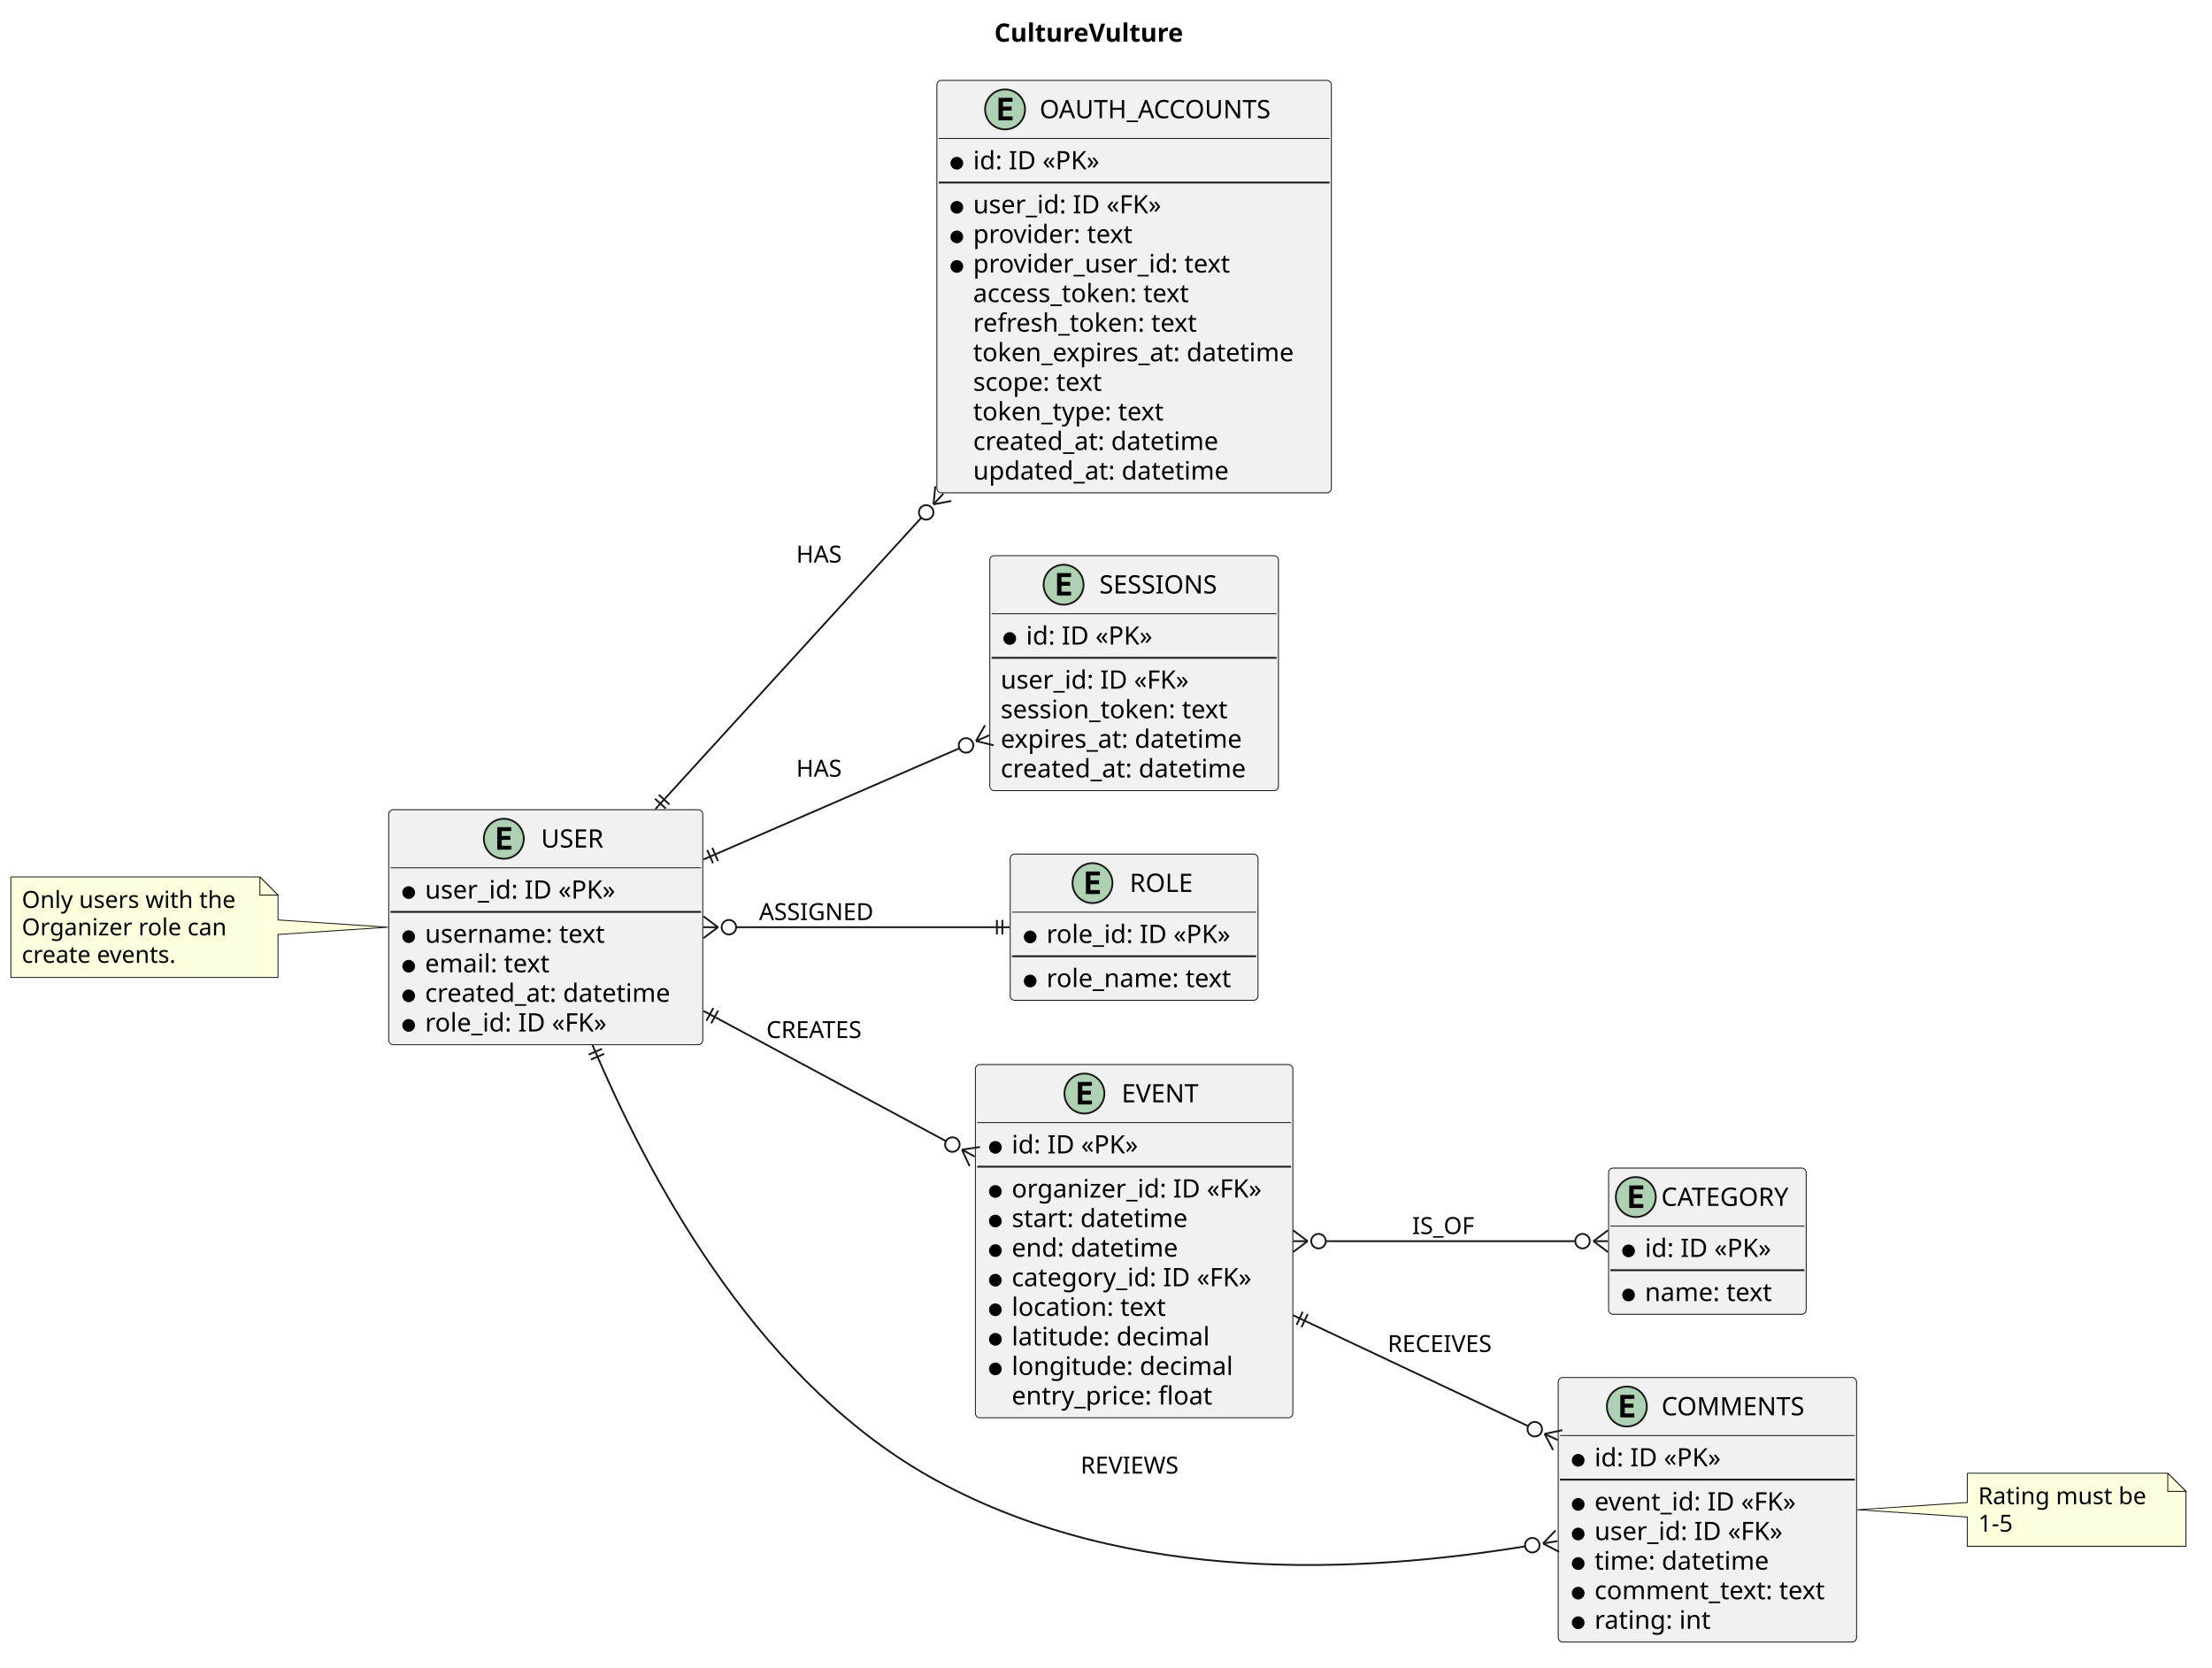
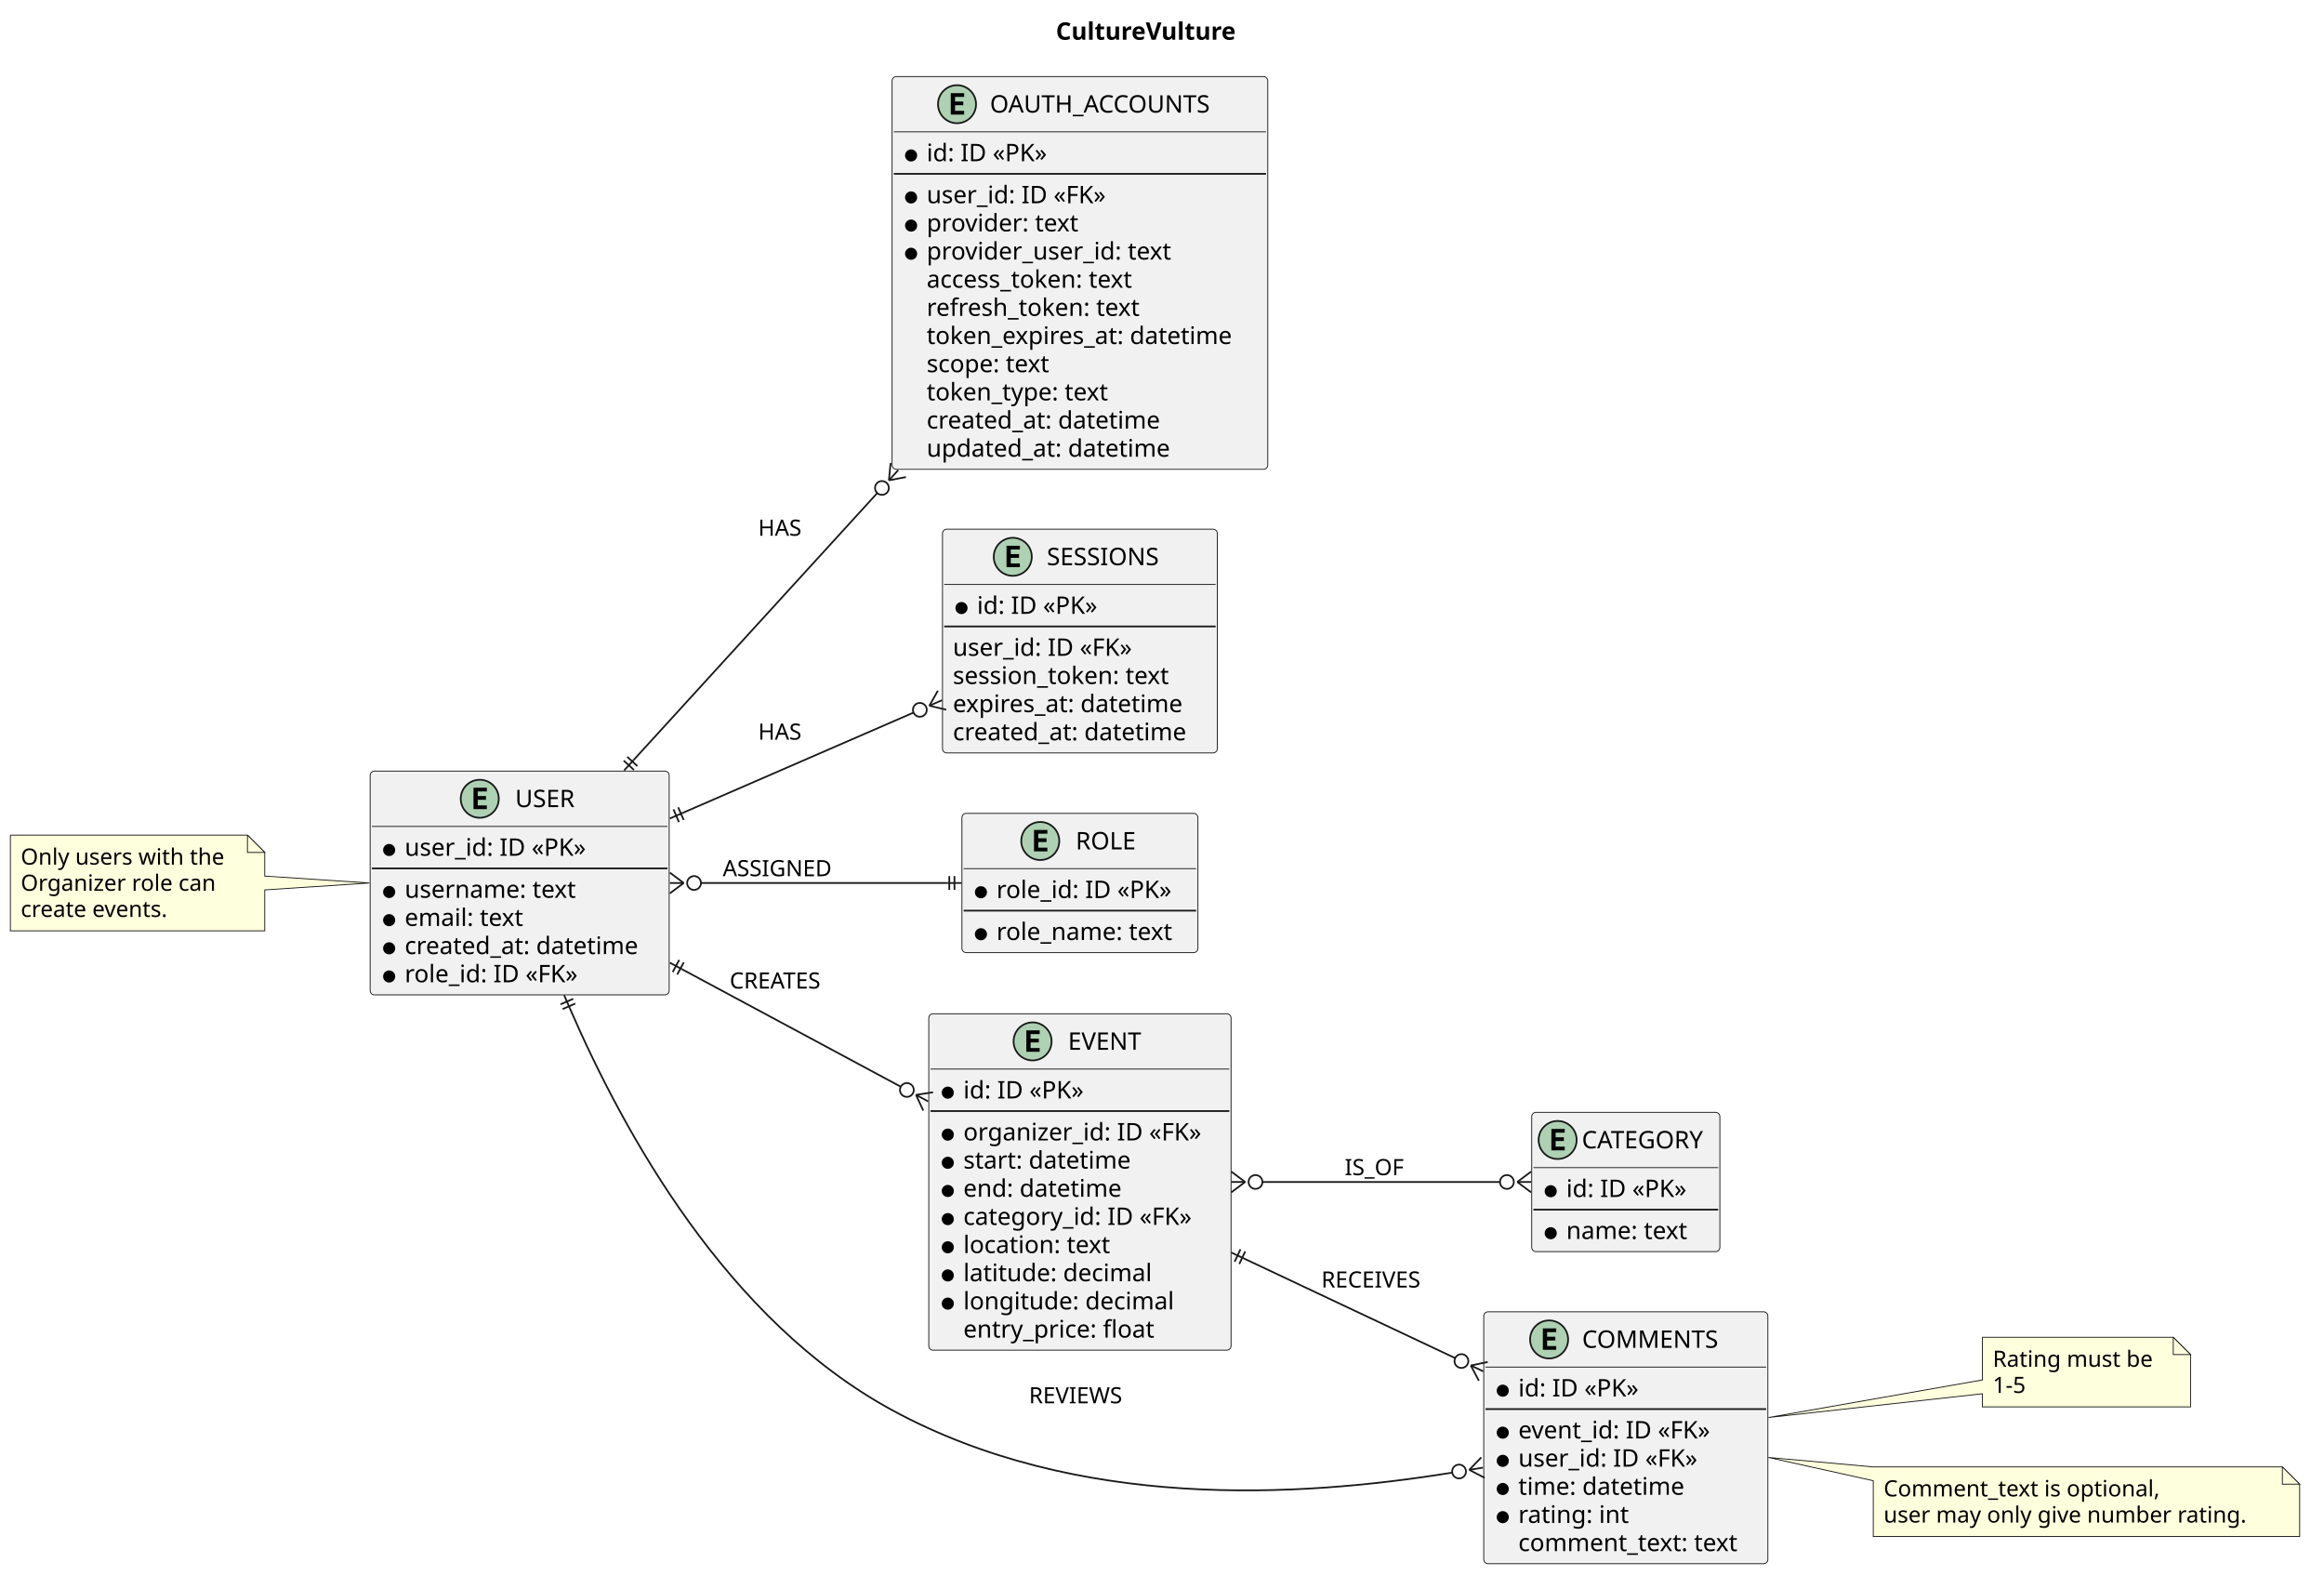
- <svg xmlns="http://www.w3.org/2000/svg" version="1.1" data-diagram-type="CLASS" style="width:1219px;height:919px;background:#FFFFFF;" width="1219px" height="919px" viewBox="0 0 1219 919" zoomAndPan="magnify" preserveAspectRatio="none" contentStyleType="text/css">
+ <svg xmlns="http://www.w3.org/2000/svg" version="1.1" data-diagram-type="CLASS" style="width:1345px;height:919px;background:#FFFFFF;" width="1345px" height="919px" viewBox="0 0 1345 919" zoomAndPan="magnify" preserveAspectRatio="none" contentStyleType="text/css">
  <defs />
  <g font-family="sans-serif" lengthAdjust="spacing">
    <g class="title" data-source-line="5">
-       <text x="547.935" y="22.995" fill="#000" font-size="14" textLength="116.758" font-weight="700">CultureVulture</text>
+       <text x="611.078" y="22.995" fill="#000" font-size="14" textLength="116.758" font-weight="700">CultureVulture</text>
    </g>
    <g class="entity" data-qualified-name="user" id="ent0001" data-source-line="9">
      <rect x="214.22" y="446.187" width="173.068" height="129.484" fill="#F1F1F1" style="stroke:#181818;stroke-width:0.5;" rx="2.5" ry="2.5" />
      <ellipse cx="277.651" cy="462.187" rx="11" ry="11" fill="#ADD1B2" style="stroke:#181818;stroke-width:1;" />
      <path d="M281.76,468.187 L274.041,468.187 L274.041,455.796 L281.76,455.796 L281.76,457.953 L276.494,457.953 L276.494,460.624 L281.26,460.624 L281.26,462.781 L276.494,462.781 L276.494,466.031 L281.76,466.031 L281.76,468.187 Z " fill="#000" />
      <text x="298.151" y="467.034" fill="#000" font-size="14" textLength="37.707">USER</text>
      <line x1="215.22" y1="478.187" x2="386.288" y2="478.187" style="stroke:#181818;stroke-width:0.5;" />
      <g data-visibility-modifier="IE_MANDATORY">
        <ellipse cx="225.22" cy="491.835" rx="3" ry="3" fill="#000" style="stroke:#000;stroke-width:1;" />
      </g>
      <text x="234.22" y="495.182" fill="#000" font-size="14" textLength="113.593">user_id: ID «PK»</text>
      <line x1="215.22" y1="502.484" x2="386.288" y2="502.484" style="stroke:#181818;stroke-width:1;" />
      <g data-visibility-modifier="IE_MANDATORY">
        <ellipse cx="225.22" cy="516.132" rx="3" ry="3" fill="#000" style="stroke:#000;stroke-width:1;" />
      </g>
      <text x="234.22" y="519.479" fill="#000" font-size="14" textLength="107.283">username: text</text>
      <g data-visibility-modifier="IE_MANDATORY">
        <ellipse cx="225.22" cy="532.429" rx="3" ry="3" fill="#000" style="stroke:#000;stroke-width:1;" />
      </g>
      <text x="234.22" y="535.776" fill="#000" font-size="14" textLength="75.653">email: text</text>
      <g data-visibility-modifier="IE_MANDATORY">
        <ellipse cx="225.22" cy="548.726" rx="3" ry="3" fill="#000" style="stroke:#000;stroke-width:1;" />
      </g>
      <text x="234.22" y="552.073" fill="#000" font-size="14" textLength="147.068">created_at: datetime</text>
      <g data-visibility-modifier="IE_MANDATORY">
        <ellipse cx="225.22" cy="565.023" rx="3" ry="3" fill="#000" style="stroke:#000;stroke-width:1;" />
      </g>
      <text x="234.22" y="568.369" fill="#000" font-size="14" textLength="109.491">role_id: ID «FK»</text>
    </g>
    <g class="entity" data-qualified-name="oauth_accounts" id="ent0002" data-source-line="18">
      <rect x="516.29" y="44.297" width="217.42" height="227.266" fill="#F1F1F1" style="stroke:#181818;stroke-width:0.5;" rx="2.5" ry="2.5" />
      <ellipse cx="553.876" cy="60.297" rx="11" ry="11" fill="#ADD1B2" style="stroke:#181818;stroke-width:1;" />
      <path d="M557.986,66.297 L550.267,66.297 L550.267,53.906 L557.986,53.906 L557.986,56.063 L552.72,56.063 L552.72,58.734 L557.486,58.734 L557.486,60.891 L552.72,60.891 L552.72,64.141 L557.986,64.141 L557.986,66.297 Z " fill="#000" />
      <text x="572.895" y="65.144" fill="#000" font-size="14" textLength="135.229">OAUTH_ACCOUNTS</text>
      <line x1="517.29" y1="76.297" x2="732.71" y2="76.297" style="stroke:#181818;stroke-width:0.5;" />
      <g data-visibility-modifier="IE_MANDATORY">
        <ellipse cx="527.29" cy="89.945" rx="3" ry="3" fill="#000" style="stroke:#000;stroke-width:1;" />
      </g>
      <text x="536.29" y="93.292" fill="#000" font-size="14" textLength="76.057">id: ID «PK»</text>
      <line x1="517.29" y1="100.594" x2="732.71" y2="100.594" style="stroke:#181818;stroke-width:1;" />
      <g data-visibility-modifier="IE_MANDATORY">
        <ellipse cx="527.29" cy="114.242" rx="3" ry="3" fill="#000" style="stroke:#000;stroke-width:1;" />
      </g>
      <text x="536.29" y="117.589" fill="#000" font-size="14" textLength="113.203">user_id: ID «FK»</text>
      <g data-visibility-modifier="IE_MANDATORY">
        <ellipse cx="527.29" cy="130.539" rx="3" ry="3" fill="#000" style="stroke:#000;stroke-width:1;" />
      </g>
      <text x="536.29" y="133.886" fill="#000" font-size="14" textLength="95.683">provider: text</text>
      <g data-visibility-modifier="IE_MANDATORY">
        <ellipse cx="527.29" cy="146.836" rx="3" ry="3" fill="#000" style="stroke:#000;stroke-width:1;" />
      </g>
      <text x="536.29" y="150.183" fill="#000" font-size="14" textLength="152.995">provider_user_id: text</text>
      <text x="536.29" y="166.479" fill="#000" font-size="14" textLength="130.867">access_token: text</text>
      <text x="536.29" y="182.776" fill="#000" font-size="14" textLength="133.526">refresh_token: text</text>
      <text x="536.29" y="199.073" fill="#000" font-size="14" textLength="191.42">token_expires_at: datetime</text>
      <text x="536.29" y="215.37" fill="#000" font-size="14" textLength="78.101">scope: text</text>
      <text x="536.29" y="231.667" fill="#000" font-size="14" textLength="114.967">token_type: text</text>
      <text x="536.29" y="247.964" fill="#000" font-size="14" textLength="147.068">created_at: datetime</text>
      <text x="536.29" y="264.261" fill="#000" font-size="14" textLength="151.648">updated_at: datetime</text>
    </g>
    <g class="entity" data-qualified-name="sessions" id="ent0003" data-source-line="33">
      <rect x="545.46" y="306.187" width="159.068" height="129.484" fill="#F1F1F1" style="stroke:#181818;stroke-width:0.5;" rx="2.5" ry="2.5" />
      <ellipse cx="586.135" cy="322.187" rx="11" ry="11" fill="#ADD1B2" style="stroke:#181818;stroke-width:1;" />
      <path d="M590.244,328.187 L582.525,328.187 L582.525,315.796 L590.244,315.796 L590.244,317.953 L584.978,317.953 L584.978,320.624 L589.744,320.624 L589.744,322.781 L584.978,322.781 L584.978,326.031 L590.244,326.031 L590.244,328.187 Z " fill="#000" />
      <text x="605.84" y="327.034" fill="#000" font-size="14" textLength="70.014">SESSIONS</text>
      <line x1="546.46" y1="338.187" x2="703.528" y2="338.187" style="stroke:#181818;stroke-width:0.5;" />
      <g data-visibility-modifier="IE_MANDATORY">
        <ellipse cx="556.46" cy="351.835" rx="3" ry="3" fill="#000" style="stroke:#000;stroke-width:1;" />
      </g>
      <text x="565.46" y="355.182" fill="#000" font-size="14" textLength="76.057">id: ID «PK»</text>
      <line x1="546.46" y1="362.484" x2="703.528" y2="362.484" style="stroke:#181818;stroke-width:1;" />
      <text x="551.46" y="379.479" fill="#000" font-size="14" textLength="113.203">user_id: ID «FK»</text>
      <text x="551.46" y="395.776" fill="#000" font-size="14" textLength="135.516">session_token: text</text>
      <text x="551.46" y="412.073" fill="#000" font-size="14" textLength="144.771">expires_at: datetime</text>
      <text x="551.46" y="428.369" fill="#000" font-size="14" textLength="147.068">created_at: datetime</text>
    </g>
    <g class="entity" data-qualified-name="role" id="ent0004" data-source-line="42">
      <rect x="556.71" y="470.627" width="136.571" height="80.594" fill="#F1F1F1" style="stroke:#181818;stroke-width:0.5;" rx="2.5" ry="2.5" />
      <ellipse cx="602.049" cy="486.627" rx="11" ry="11" fill="#ADD1B2" style="stroke:#181818;stroke-width:1;" />
      <path d="M606.159,492.627 L598.44,492.627 L598.44,480.236 L606.159,480.236 L606.159,482.393 L600.893,482.393 L600.893,485.064 L605.659,485.064 L605.659,487.221 L600.893,487.221 L600.893,490.471 L606.159,490.471 L606.159,492.627 Z " fill="#000" />
      <text x="622.549" y="491.474" fill="#000" font-size="14" textLength="37.393">ROLE</text>
      <line x1="557.71" y1="502.627" x2="692.281" y2="502.627" style="stroke:#181818;stroke-width:0.5;" />
      <g data-visibility-modifier="IE_MANDATORY">
        <ellipse cx="567.71" cy="516.275" rx="3" ry="3" fill="#000" style="stroke:#000;stroke-width:1;" />
      </g>
      <text x="576.71" y="519.622" fill="#000" font-size="14" textLength="109.881">role_id: ID «PK»</text>
      <line x1="557.71" y1="526.924" x2="692.281" y2="526.924" style="stroke:#181818;stroke-width:1;" />
      <g data-visibility-modifier="IE_MANDATORY">
        <ellipse cx="567.71" cy="540.572" rx="3" ry="3" fill="#000" style="stroke:#000;stroke-width:1;" />
      </g>
      <text x="576.71" y="543.919" fill="#000" font-size="14" textLength="110.571">role_name: text</text>
    </g>
    <g class="entity" data-qualified-name="event" id="ent0005" data-source-line="48">
      <rect x="537.53" y="586.587" width="174.935" height="194.672" fill="#F1F1F1" style="stroke:#181818;stroke-width:0.5;" rx="2.5" ry="2.5" />
      <ellipse cx="597.601" cy="602.587" rx="11" ry="11" fill="#ADD1B2" style="stroke:#181818;stroke-width:1;" />
      <path d="M601.71,608.587 L593.991,608.587 L593.991,596.196 L601.71,596.196 L601.71,598.353 L596.445,598.353 L596.445,601.024 L601.21,601.024 L601.21,603.181 L596.445,603.181 L596.445,606.431 L601.71,606.431 L601.71,608.587 Z " fill="#000" />
      <text x="618.101" y="607.434" fill="#000" font-size="14" textLength="46.293">EVENT</text>
      <line x1="538.53" y1="618.587" x2="711.465" y2="618.587" style="stroke:#181818;stroke-width:0.5;" />
      <g data-visibility-modifier="IE_MANDATORY">
        <ellipse cx="548.53" cy="632.235" rx="3" ry="3" fill="#000" style="stroke:#000;stroke-width:1;" />
      </g>
      <text x="557.53" y="635.582" fill="#000" font-size="14" textLength="76.057">id: ID «PK»</text>
      <line x1="538.53" y1="642.884" x2="711.465" y2="642.884" style="stroke:#181818;stroke-width:1;" />
      <g data-visibility-modifier="IE_MANDATORY">
        <ellipse cx="548.53" cy="656.532" rx="3" ry="3" fill="#000" style="stroke:#000;stroke-width:1;" />
      </g>
      <text x="557.53" y="659.879" fill="#000" font-size="14" textLength="148.935">organizer_id: ID «FK»</text>
      <g data-visibility-modifier="IE_MANDATORY">
        <ellipse cx="548.53" cy="672.829" rx="3" ry="3" fill="#000" style="stroke:#000;stroke-width:1;" />
      </g>
      <text x="557.53" y="676.176" fill="#000" font-size="14" textLength="104.973">start: datetime</text>
      <g data-visibility-modifier="IE_MANDATORY">
        <ellipse cx="548.53" cy="689.126" rx="3" ry="3" fill="#000" style="stroke:#000;stroke-width:1;" />
      </g>
      <text x="557.53" y="692.473" fill="#000" font-size="14" textLength="98.738">end: datetime</text>
      <g data-visibility-modifier="IE_MANDATORY">
        <ellipse cx="548.53" cy="705.423" rx="3" ry="3" fill="#000" style="stroke:#000;stroke-width:1;" />
      </g>
      <text x="557.53" y="708.769" fill="#000" font-size="14" textLength="144.539">category_id: ID «FK»</text>
      <g data-visibility-modifier="IE_MANDATORY">
        <ellipse cx="548.53" cy="721.72" rx="3" ry="3" fill="#000" style="stroke:#000;stroke-width:1;" />
      </g>
      <text x="557.53" y="725.066" fill="#000" font-size="14" textLength="92.593">location: text</text>
      <g data-visibility-modifier="IE_MANDATORY">
        <ellipse cx="548.53" cy="738.017" rx="3" ry="3" fill="#000" style="stroke:#000;stroke-width:1;" />
      </g>
      <text x="557.53" y="741.363" fill="#000" font-size="14" textLength="118.07">latitude: decimal</text>
      <g data-visibility-modifier="IE_MANDATORY">
        <ellipse cx="548.53" cy="754.313" rx="3" ry="3" fill="#000" style="stroke:#000;stroke-width:1;" />
      </g>
      <text x="557.53" y="757.66" fill="#000" font-size="14" textLength="130.327">longitude: decimal</text>
      <text x="557.53" y="773.957" fill="#000" font-size="14" textLength="119.479">entry_price: float</text>
    </g>
    <g class="entity" data-qualified-name="comments" id="ent0006" data-source-line="61">
      <rect x="858.71" y="759.037" width="164.435" height="145.781" fill="#F1F1F1" style="stroke:#181818;stroke-width:0.5;" rx="2.5" ry="2.5" />
      <ellipse cx="896.536" cy="775.037" rx="11" ry="11" fill="#ADD1B2" style="stroke:#181818;stroke-width:1;" />
      <path d="M900.645,781.037 L892.927,781.037 L892.927,768.646 L900.645,768.646 L900.645,770.803 L895.38,770.803 L895.38,773.474 L900.145,773.474 L900.145,775.631 L895.38,775.631 L895.38,778.881 L900.645,778.881 L900.645,781.037 Z " fill="#000" />
      <text x="915.609" y="779.884" fill="#000" font-size="14" textLength="81.71">COMMENTS</text>
      <line x1="859.71" y1="791.037" x2="1022.145" y2="791.037" style="stroke:#181818;stroke-width:0.5;" />
      <g data-visibility-modifier="IE_MANDATORY">
        <ellipse cx="869.71" cy="804.685" rx="3" ry="3" fill="#000" style="stroke:#000;stroke-width:1;" />
      </g>
      <text x="878.71" y="808.032" fill="#000" font-size="14" textLength="76.057">id: ID «PK»</text>
      <line x1="859.71" y1="815.334" x2="1022.145" y2="815.334" style="stroke:#181818;stroke-width:1;" />
      <g data-visibility-modifier="IE_MANDATORY">
        <ellipse cx="869.71" cy="828.982" rx="3" ry="3" fill="#000" style="stroke:#000;stroke-width:1;" />
      </g>
      <text x="878.71" y="832.329" fill="#000" font-size="14" textLength="122.541">event_id: ID «FK»</text>
      <g data-visibility-modifier="IE_MANDATORY">
        <ellipse cx="869.71" cy="845.279" rx="3" ry="3" fill="#000" style="stroke:#000;stroke-width:1;" />
      </g>
      <text x="878.71" y="848.626" fill="#000" font-size="14" textLength="113.203">user_id: ID «FK»</text>
      <g data-visibility-modifier="IE_MANDATORY">
        <ellipse cx="869.71" cy="861.576" rx="3" ry="3" fill="#000" style="stroke:#000;stroke-width:1;" />
      </g>
      <text x="878.71" y="864.923" fill="#000" font-size="14" textLength="103.995">time: datetime</text>
      <g data-visibility-modifier="IE_MANDATORY">
        <ellipse cx="869.71" cy="877.873" rx="3" ry="3" fill="#000" style="stroke:#000;stroke-width:1;" />
      </g>
-       <text x="878.71" y="881.219" fill="#000" font-size="14" textLength="138.435">comment_text: text</text>
-       <g data-visibility-modifier="IE_MANDATORY">
-         <ellipse cx="869.71" cy="894.17" rx="3" ry="3" fill="#000" style="stroke:#000;stroke-width:1;" />
-       </g>
-       <text x="878.71" y="897.516" fill="#000" font-size="14" textLength="68.893">rating: int</text>
+       <text x="878.71" y="881.219" fill="#000" font-size="14" textLength="68.893">rating: int</text>
+       <text x="878.71" y="897.516" fill="#000" font-size="14" textLength="138.435">comment_text: text</text>
    </g>
    <g class="entity" data-qualified-name="category" id="ent0007" data-source-line="71">
      <rect x="886.47" y="643.627" width="108.897" height="80.594" fill="#F1F1F1" style="stroke:#181818;stroke-width:0.5;" rx="2.5" ry="2.5" />
      <ellipse cx="901.47" cy="659.627" rx="11" ry="11" fill="#ADD1B2" style="stroke:#181818;stroke-width:1;" />
      <path d="M905.579,665.627 L897.861,665.627 L897.861,653.236 L905.579,653.236 L905.579,655.392 L900.314,655.392 L900.314,658.064 L905.079,658.064 L905.079,660.221 L900.314,660.221 L900.314,663.471 L905.579,663.471 L905.579,665.627 Z " fill="#000" />
      <text x="915.47" y="664.474" fill="#000" font-size="14" textLength="76.897">CATEGORY</text>
      <line x1="887.47" y1="675.627" x2="994.367" y2="675.627" style="stroke:#181818;stroke-width:0.5;" />
      <g data-visibility-modifier="IE_MANDATORY">
        <ellipse cx="897.47" cy="689.275" rx="3" ry="3" fill="#000" style="stroke:#000;stroke-width:1;" />
      </g>
      <text x="906.47" y="692.622" fill="#000" font-size="14" textLength="76.057">id: ID «PK»</text>
      <line x1="887.47" y1="699.924" x2="994.367" y2="699.924" style="stroke:#181818;stroke-width:1;" />
      <g data-visibility-modifier="IE_MANDATORY">
        <ellipse cx="897.47" cy="713.572" rx="3" ry="3" fill="#000" style="stroke:#000;stroke-width:1;" />
      </g>
      <text x="906.47" y="716.919" fill="#000" font-size="14" textLength="76.747">name: text</text>
    </g>
    <g class="entity" data-qualified-name="GMN15" id="ent0016" data-source-line="87">
      <path d="M6,483.227 L6,538.625 A0,0 0 0 0 6,538.625 L153.217,538.625 A0,0 0 0 0 153.217,538.625 L153.217,514.927 L213.81,510.927 L153.217,506.927 L153.217,493.227 L143.217,483.227 L6,483.227 A0,0 0 0 0 6,483.227" style="stroke:#181818;stroke-width:0.5;" fill="#FEFFDD" />
      <path d="M143.217,483.227 L143.217,493.227 L153.217,493.227 L143.217,483.227" style="stroke:#181818;stroke-width:0.5;" fill="#FEFFDD" />
      <text x="12" y="500.294" fill="#000" font-size="13" textLength="126.217">Only users with the</text>
      <text x="12" y="515.427" fill="#000" font-size="13" textLength="120.339">Organizer role can</text>
      <text x="12" y="530.559" fill="#000" font-size="13" textLength="93.615">create events.</text>
    </g>
    <g class="entity" data-qualified-name="GMN18" id="ent0019" data-source-line="93">
-       <path d="M1084.14,811.797 L1084.14,827.927 L1023.57,831.927 L1084.14,835.927 L1084.14,852.063 A0,0 0 0 0 1084.14,852.063 L1204.627,852.063 A0,0 0 0 0 1204.627,852.063 L1204.627,821.797 L1194.627,811.797 L1084.14,811.797 A0,0 0 0 0 1084.14,811.797" style="stroke:#181818;stroke-width:0.5;" fill="#FEFFDD" />
-       <path d="M1194.627,811.797 L1194.627,821.797 L1204.627,821.797 L1194.627,811.797" style="stroke:#181818;stroke-width:0.5;" fill="#FEFFDD" />
-       <text x="1090.14" y="828.864" fill="#000" font-size="13" textLength="99.487">Rating must be</text>
-       <text x="1090.14" y="843.997" fill="#000" font-size="13" textLength="21.233">1-5</text>
+       <path d="M1147.28,773.797 L1147.28,798.467 L1023.47,820.217 L1147.28,806.467 L1147.28,814.063 A0,0 0 0 0 1147.28,814.063 L1267.767,814.063 A0,0 0 0 0 1267.767,814.063 L1267.767,783.797 L1257.767,773.797 L1147.28,773.797 A0,0 0 0 0 1147.28,773.797" style="stroke:#181818;stroke-width:0.5;" fill="#FEFFDD" />
+       <path d="M1257.767,773.797 L1257.767,783.797 L1267.767,783.797 L1257.767,773.797" style="stroke:#181818;stroke-width:0.5;" fill="#FEFFDD" />
+       <text x="1153.28" y="790.864" fill="#000" font-size="13" textLength="99.487">Rating must be</text>
+       <text x="1153.28" y="805.997" fill="#000" font-size="13" textLength="21.233">1-5</text>
+     </g>
+     <g class="entity" data-qualified-name="GMN21" id="ent0022" data-source-line="98">
+       <path d="M1084.14,848.797 L1084.14,848.797 L1023.47,843.327 L1084.14,856.797 L1084.14,889.063 A0,0 0 0 0 1084.14,889.063 L1330.913,889.063 A0,0 0 0 0 1330.913,889.063 L1330.913,858.797 L1320.913,848.797 L1084.14,848.797 A0,0 0 0 0 1084.14,848.797" style="stroke:#181818;stroke-width:0.5;" fill="#FEFFDD" />
+       <path d="M1320.913,848.797 L1320.913,858.797 L1330.913,858.797 L1320.913,848.797" style="stroke:#181818;stroke-width:0.5;" fill="#FEFFDD" />
+       <text x="1090.14" y="865.864" fill="#000" font-size="13" textLength="171.545">Comment_text is optional,</text>
+       <text x="1090.14" y="880.997" fill="#000" font-size="13" textLength="225.773">user may only give number rating.</text>
    </g>
    <g class="link" data-entity-1="ent0001" data-entity-2="ent0002" id="lnk8" data-source-line="77" data-link-type="crowfoot">
      <path d="M366.623,439.858 C410.993,391.248 455.224,342.801 507.714,285.301" style="stroke:#181818;stroke-width:1;" fill="none" id="user-oauth_accounts" codeLine="77" />
      <line x1="366.881" y1="445.509" x2="360.972" y2="440.116" style="stroke:#181818;stroke-width:1;" />
      <line x1="368.903" y1="443.293" x2="362.995" y2="437.9" style="stroke:#181818;stroke-width:1;" />
      <line x1="366.623" y1="439.858" x2="361.23" y2="445.767" style="stroke:#181818;stroke-width:1;" />
      <line x1="514.456" y1="277.915" x2="515.419" y2="267.962" style="stroke:#181818;stroke-width:1;" />
      <line x1="514.456" y1="277.915" x2="524.281" y2="276.052" style="stroke:#181818;stroke-width:1;" />
      <line x1="514.456" y1="277.915" x2="519.85" y2="272.007" style="stroke:#181818;stroke-width:1;" />
      <ellipse cx="510.411" cy="282.347" rx="4" ry="4" fill="none" style="stroke:#181818;stroke-width:1;" />
      <text x="438.79" y="309.994" fill="#000" font-size="13" textLength="26.92">HAS</text>
    </g>
    <g class="link" data-entity-1="ent0001" data-entity-2="ent0003" id="lnk9" data-source-line="78" data-link-type="crowfoot">
      <path d="M395.017,470.409 C443.967,449.139 480.992,433.061 528.692,412.331" style="stroke:#181818;stroke-width:1;" fill="none" id="user-sessions" codeLine="78" />
      <line x1="392.943" y1="475.671" x2="389.755" y2="468.334" style="stroke:#181818;stroke-width:1;" />
      <line x1="395.694" y1="474.476" x2="392.506" y2="467.139" style="stroke:#181818;stroke-width:1;" />
      <line x1="395.017" y1="470.409" x2="387.68" y2="473.597" style="stroke:#181818;stroke-width:1;" />
      <line x1="537.863" y1="408.346" x2="542.809" y2="399.654" style="stroke:#181818;stroke-width:1;" />
      <line x1="537.863" y1="408.346" x2="547.591" y2="410.66" style="stroke:#181818;stroke-width:1;" />
      <line x1="537.863" y1="408.346" x2="545.2" y2="405.157" style="stroke:#181818;stroke-width:1;" />
      <ellipse cx="532.36" cy="410.737" rx="4" ry="4" fill="none" style="stroke:#181818;stroke-width:1;" />
      <text x="438.79" y="427.994" fill="#000" font-size="13" textLength="26.92">HAS</text>
    </g>
    <g class="link" data-entity-1="ent0001" data-entity-2="ent0004" id="lnk10" data-source-line="79" data-link-type="crowfoot">
      <path d="M405.68,510.927 C458.54,510.927 499.31,510.927 548.39,510.927" style="stroke:#181818;stroke-width:1;" fill="none" id="user-role" codeLine="79" />
      <line x1="395.68" y1="510.927" x2="387.68" y2="516.927" style="stroke:#181818;stroke-width:1;" />
      <line x1="395.68" y1="510.927" x2="387.68" y2="504.927" style="stroke:#181818;stroke-width:1;" />
      <line x1="395.68" y1="510.927" x2="387.68" y2="510.927" style="stroke:#181818;stroke-width:1;" />
      <ellipse cx="401.68" cy="510.927" rx="4" ry="4" fill="none" style="stroke:#181818;stroke-width:1;" />
      <line x1="552.39" y1="506.927" x2="552.39" y2="514.927" style="stroke:#181818;stroke-width:1;" />
      <line x1="549.39" y1="506.927" x2="549.39" y2="514.927" style="stroke:#181818;stroke-width:1;" />
      <line x1="548.39" y1="510.927" x2="556.39" y2="510.927" style="stroke:#181818;stroke-width:1;" />
      <text x="418.29" y="506.994" fill="#000" font-size="13" textLength="67.253">ASSIGNED</text>
    </g>
    <g class="link" data-entity-1="ent0001" data-entity-2="ent0005" id="lnk11" data-source-line="80" data-link-type="crowfoot">
      <path d="M394.728,560.842 C440.968,585.672 474.95,603.914 521.32,628.804" style="stroke:#181818;stroke-width:1;" fill="none" id="user-event" codeLine="80" />
      <line x1="389.312" y1="562.473" x2="393.096" y2="555.425" style="stroke:#181818;stroke-width:1;" />
      <line x1="391.955" y1="563.893" x2="395.739" y2="556.844" style="stroke:#181818;stroke-width:1;" />
      <line x1="394.728" y1="560.842" x2="387.68" y2="557.057" style="stroke:#181818;stroke-width:1;" />
      <line x1="530.131" y1="633.533" x2="540.018" y2="632.03" style="stroke:#181818;stroke-width:1;" />
      <line x1="530.131" y1="633.533" x2="534.342" y2="642.603" style="stroke:#181818;stroke-width:1;" />
      <line x1="530.131" y1="633.533" x2="537.18" y2="637.317" style="stroke:#181818;stroke-width:1;" />
      <ellipse cx="524.845" cy="630.696" rx="4" ry="4" fill="none" style="stroke:#181818;stroke-width:1;" />
      <text x="422.29" y="571.994" fill="#000" font-size="13" textLength="59.624">CREATES</text>
    </g>
    <g class="link" data-entity-1="ent0001" data-entity-2="ent0006" id="lnk12" data-source-line="81" data-link-type="crowfoot">
      <path d="M329.685,583.195 C361.375,656.205 420.72,763.997 516.29,815.927 C623.15,873.997 750.802,866.65 840.472,852.1" style="stroke:#181818;stroke-width:1;" fill="none" id="user-comments" codeLine="81" />
      <line x1="324.423" y1="581.119" x2="331.762" y2="577.933" style="stroke:#181818;stroke-width:1;" />
      <line x1="325.618" y1="583.871" x2="332.956" y2="580.685" style="stroke:#181818;stroke-width:1;" />
      <line x1="329.685" y1="583.195" x2="326.5" y2="575.857" style="stroke:#181818;stroke-width:1;" />
      <line x1="850.343" y1="850.498" x2="857.279" y2="843.294" style="stroke:#181818;stroke-width:1;" />
      <line x1="850.343" y1="850.498" x2="859.201" y2="855.139" style="stroke:#181818;stroke-width:1;" />
      <line x1="850.343" y1="850.498" x2="858.24" y2="849.217" style="stroke:#181818;stroke-width:1;" />
      <ellipse cx="844.421" cy="851.459" rx="4" ry="4" fill="none" style="stroke:#181818;stroke-width:1;" />
      <text x="595.5" y="811.994" fill="#000" font-size="13" textLength="59.293">REVIEWS</text>
    </g>
    <g class="link" data-entity-1="ent0005" data-entity-2="ent0006" id="lnk13" data-source-line="82" data-link-type="crowfoot">
      <path d="M719.846,728.169 C765.396,749.649 797.399,764.73 842.169,785.84" style="stroke:#181818;stroke-width:1;" fill="none" id="event-comments" codeLine="82" />
      <line x1="714.522" y1="730.081" x2="717.934" y2="722.845" style="stroke:#181818;stroke-width:1;" />
      <line x1="717.235" y1="731.36" x2="720.647" y2="724.125" style="stroke:#181818;stroke-width:1;" />
      <line x1="719.846" y1="728.169" x2="712.61" y2="724.757" style="stroke:#181818;stroke-width:1;" />
      <line x1="851.214" y1="790.105" x2="861.009" y2="788.09" style="stroke:#181818;stroke-width:1;" />
      <line x1="851.214" y1="790.105" x2="855.891" y2="798.944" style="stroke:#181818;stroke-width:1;" />
      <line x1="851.214" y1="790.105" x2="858.45" y2="793.517" style="stroke:#181818;stroke-width:1;" />
      <ellipse cx="845.787" cy="787.546" rx="4" ry="4" fill="none" style="stroke:#181818;stroke-width:1;" />
      <text x="764.71" y="744.994" fill="#000" font-size="13" textLength="63.73">RECEIVES</text>
    </g>
    <g class="link" data-entity-1="ent0005" data-entity-2="ent0007" id="lnk14" data-source-line="83" data-link-type="crowfoot">
      <path d="M730.61,683.927 C786.14,683.927 820.49,683.927 868.11,683.927" style="stroke:#181818;stroke-width:1;" fill="none" id="event-category" codeLine="83" />
      <line x1="720.61" y1="683.927" x2="712.61" y2="689.927" style="stroke:#181818;stroke-width:1;" />
      <line x1="720.61" y1="683.927" x2="712.61" y2="677.927" style="stroke:#181818;stroke-width:1;" />
      <line x1="720.61" y1="683.927" x2="712.61" y2="683.927" style="stroke:#181818;stroke-width:1;" />
      <ellipse cx="726.61" cy="683.927" rx="4" ry="4" fill="none" style="stroke:#181818;stroke-width:1;" />
      <line x1="878.11" y1="683.927" x2="886.11" y2="677.927" style="stroke:#181818;stroke-width:1;" />
      <line x1="878.11" y1="683.927" x2="886.11" y2="689.927" style="stroke:#181818;stroke-width:1;" />
      <line x1="878.11" y1="683.927" x2="886.11" y2="683.927" style="stroke:#181818;stroke-width:1;" />
      <ellipse cx="872.11" cy="683.927" rx="4" ry="4" fill="none" style="stroke:#181818;stroke-width:1;" />
      <text x="778.21" y="679.994" fill="#000" font-size="13" textLength="36.296">IS_OF</text>
    </g>
  </g>
</svg>
